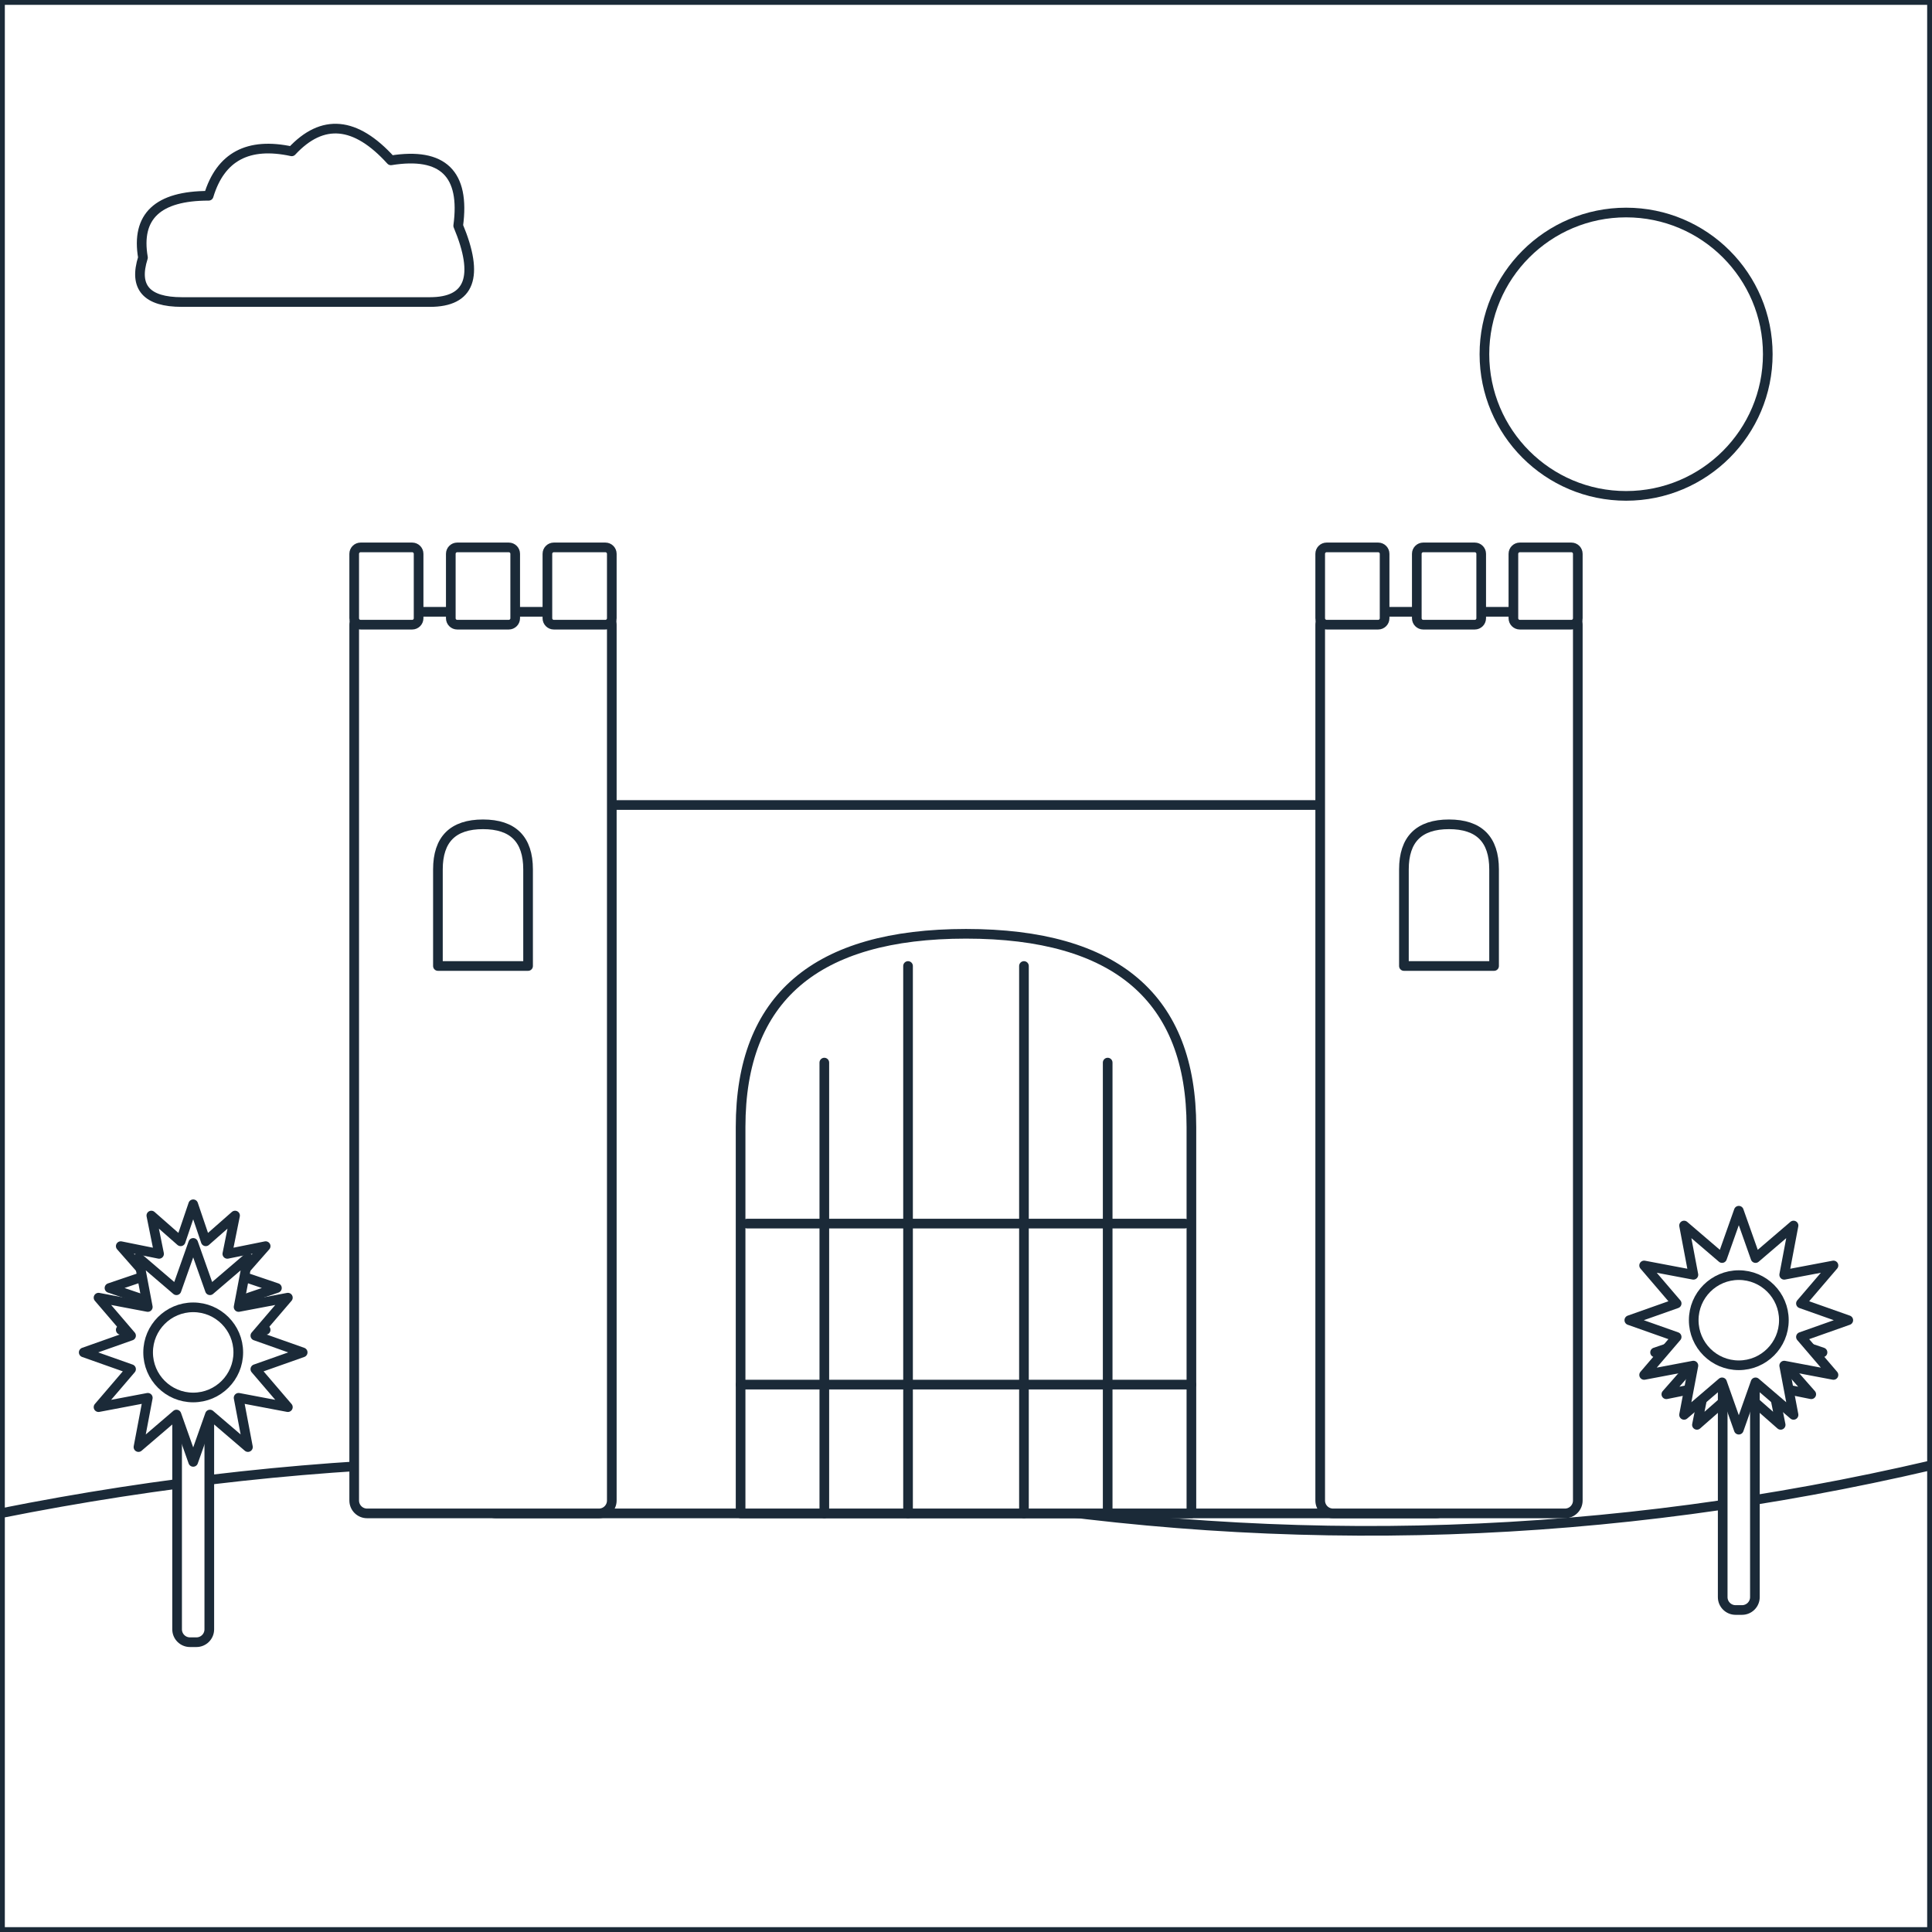
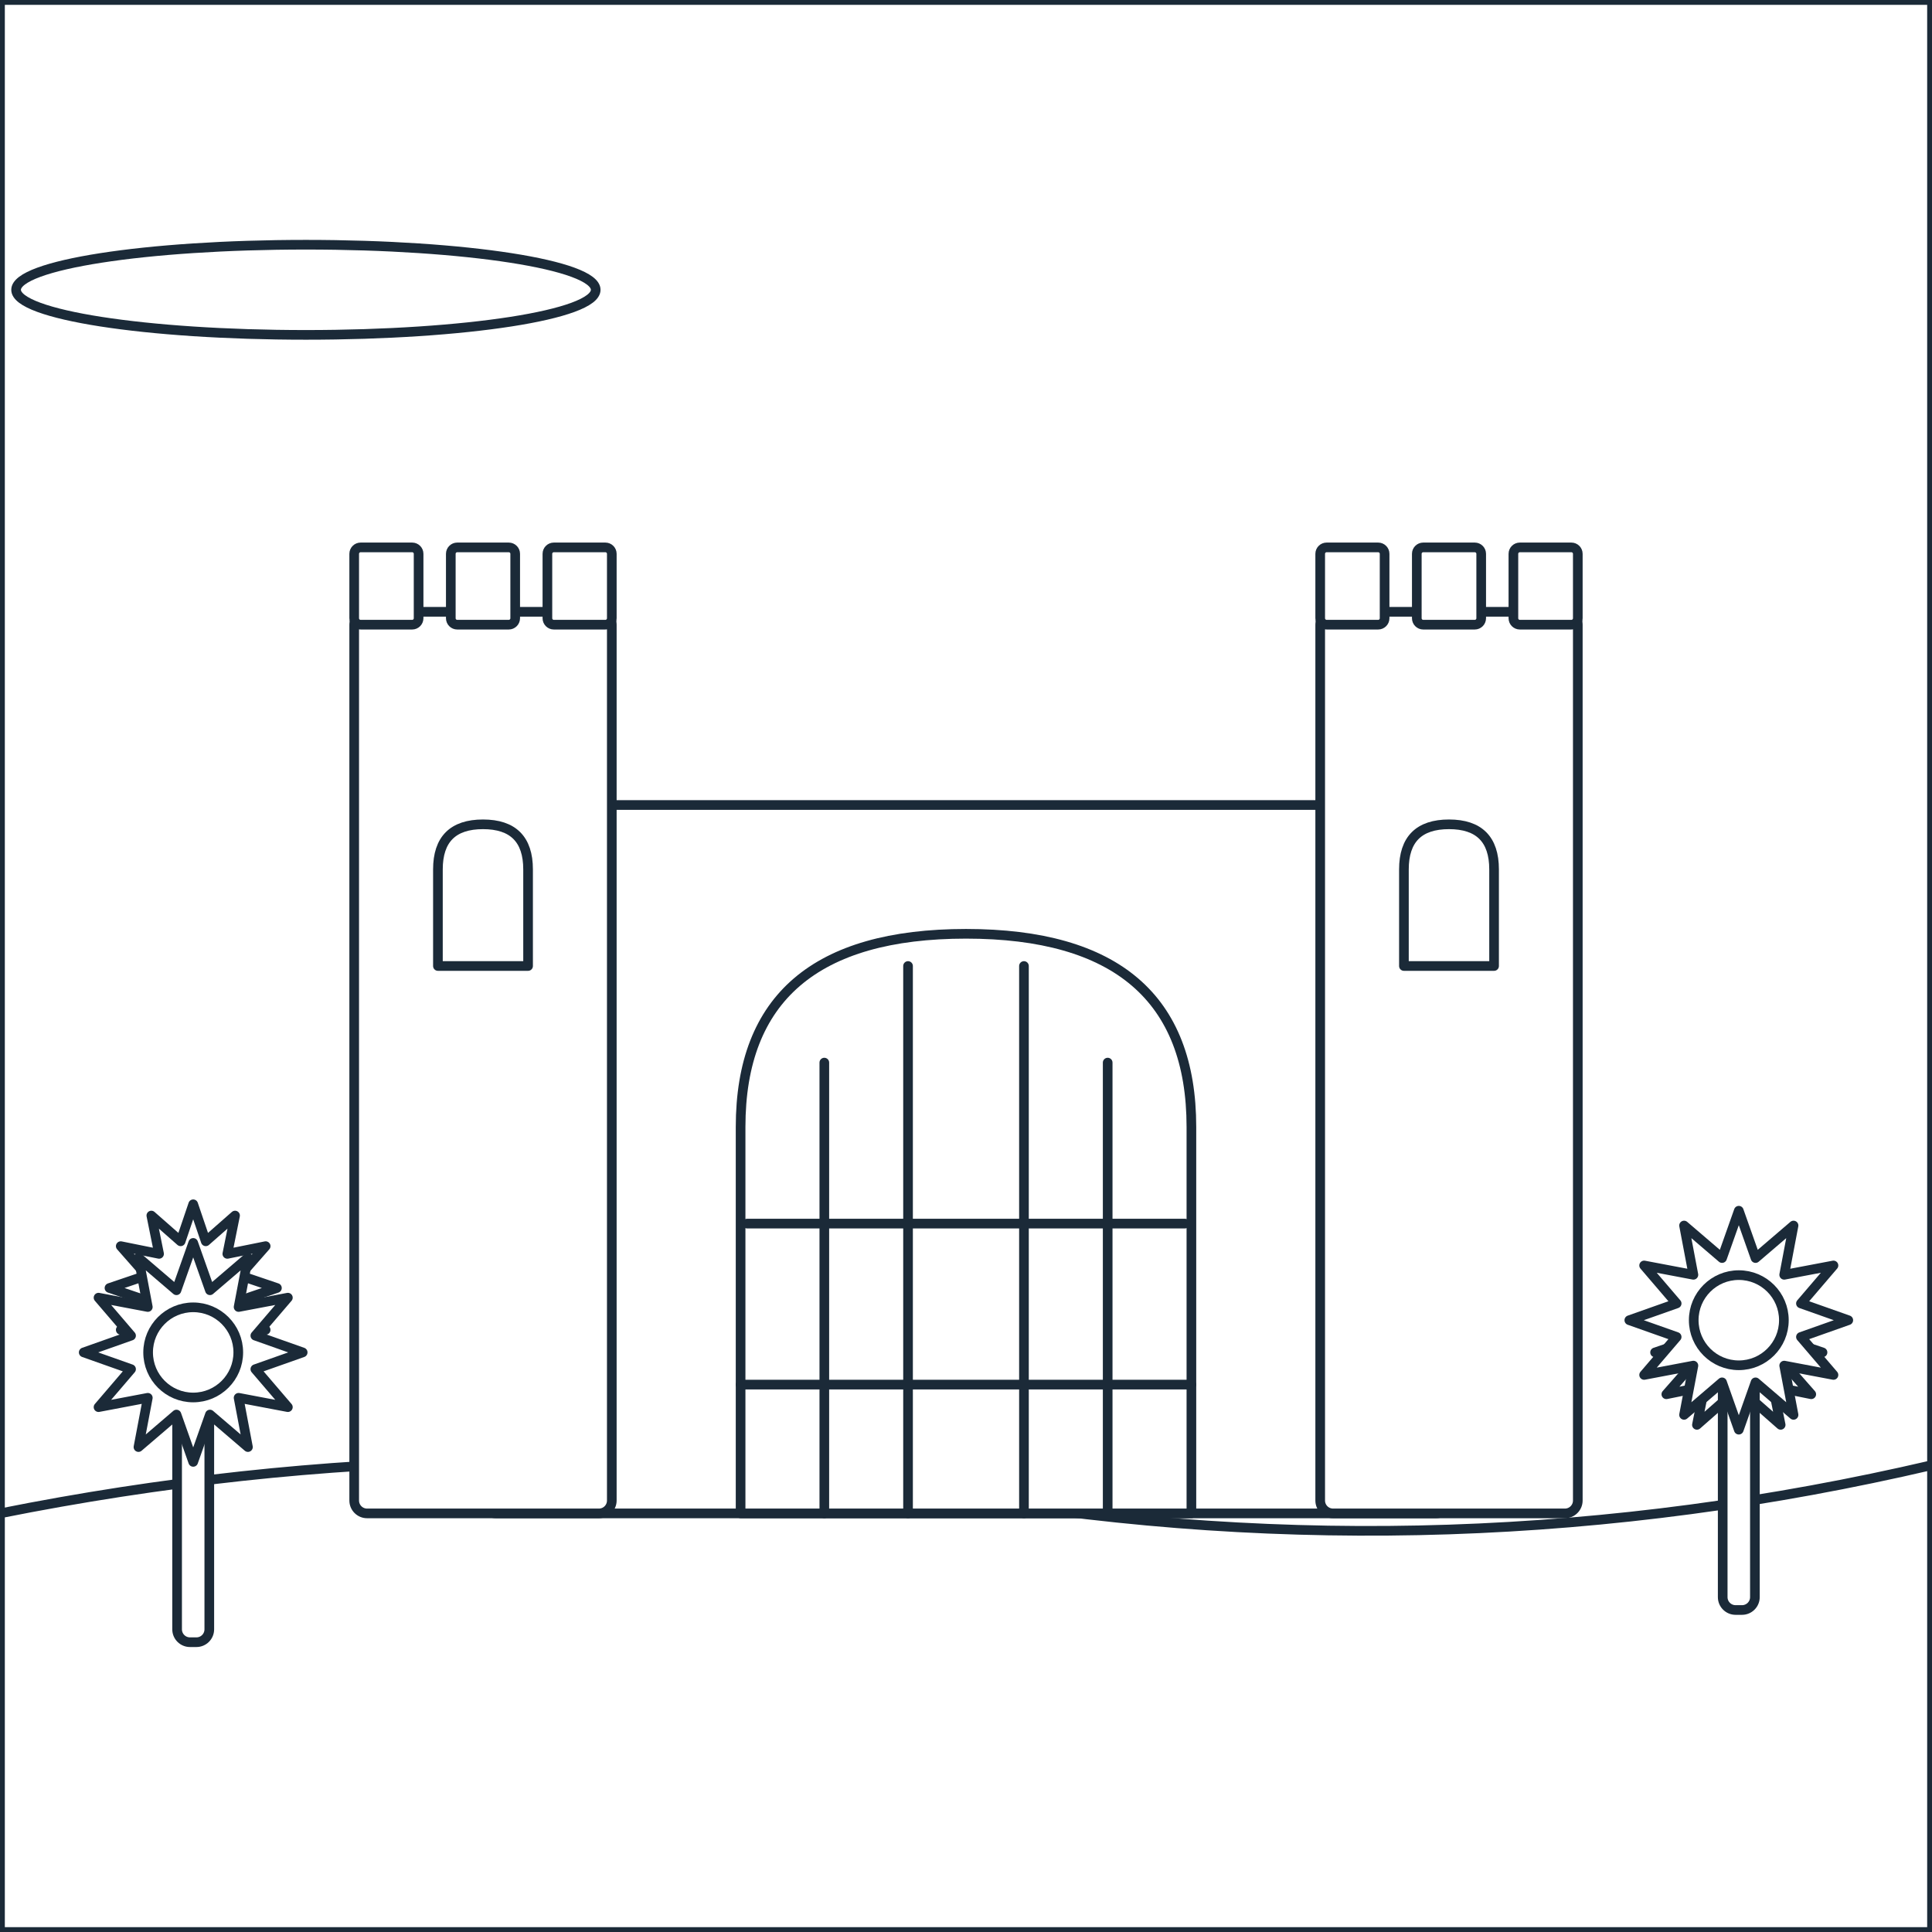
<svg xmlns="http://www.w3.org/2000/svg" viewBox="0 0 600 600" data-picture="cong-thanh--mua-he-huong-duong">
  <g class="scene-back">
    <rect x="0" y="0" width="600" height="600" rx="0" id="r-nen-troi" data-region="nen-troi" class="region" fill="#FFFFFF" stroke="#1B2A38" stroke-width="3" stroke-linejoin="round" />
-     <ellipse cx="505" cy="110" rx="44" ry="44" id="r-mat-troi" data-region="mat-troi" class="region" fill="#FFFFFF" stroke="#1B2A38" stroke-width="3" stroke-linejoin="round" />
-     <path d="M 56.5 93.8 Q 40 93.8 44.4 80 Q 41.1 60.8 64.8 60.8 Q 70.3 42.6 90.6 47 Q 104.9 31.6 121.4 49.8 Q 145.6 45.9 142.3 70.1 Q 152.2 93.8 133.5 93.8 Z" id="r-may-1" data-region="may-1" class="region" fill="#FFFFFF" stroke="#1B2A38" stroke-width="3" stroke-linejoin="round" />
+     <ellipse cx="95" cy="90" rx="90" ry="14" id="r-dai-may-1" data-region="dai-may-1" class="region" fill="#FFFFFF" stroke="#1B2A38" stroke-width="3" stroke-linejoin="round" />
    <polygon points="60,374 63.9,385.5 73,377.5 70.6,389.4 82.5,387 74.5,396.1 86,400 74.5,403.9 82.5,413 70.6,410.6 73,422.5 63.9,414.5 60,426 56.1,414.5 47,422.5 49.4,410.6 37.5,413 45.5,403.9 34,400 45.5,396.1 37.5,387 49.4,389.4 47,377.5 56.1,385.5" id="r-huong-duong-xa-1" data-region="huong-duong-xa-1" class="region" fill="#FFFFFF" stroke="#1B2A38" stroke-width="3" stroke-linejoin="round" />
    <polygon points="220,394 223.9,405.5 233,397.5 230.6,409.4 242.5,407 234.5,416.1 246,420 234.5,423.9 242.5,433 230.6,430.6 233,442.5 223.9,434.5 220,446 216.1,434.5 207,442.5 209.4,430.6 197.5,433 205.5,423.9 194,420 205.5,416.1 197.5,407 209.4,409.4 207,397.5 216.1,405.5" id="r-huong-duong-xa-2" data-region="huong-duong-xa-2" class="region" fill="#FFFFFF" stroke="#1B2A38" stroke-width="3" stroke-linejoin="round" />
    <polygon points="380,374 383.9,385.5 393,377.5 390.6,389.4 402.5,387 394.5,396.1 406,400 394.5,403.9 402.5,413 390.6,410.6 393,422.5 383.9,414.5 380,426 376.1,414.5 367,422.5 369.4,410.6 357.5,413 365.5,403.9 354,400 365.5,396.1 357.5,387 369.4,389.4 367,377.5 376.1,385.5" id="r-huong-duong-xa-3" data-region="huong-duong-xa-3" class="region" fill="#FFFFFF" stroke="#1B2A38" stroke-width="3" stroke-linejoin="round" />
    <polygon points="540,394 543.9,405.5 553,397.5 550.6,409.4 562.5,407 554.5,416.1 566,420 554.5,423.9 562.5,433 550.6,430.6 553,442.5 543.9,434.5 540,446 536.1,434.5 527,442.5 529.4,430.6 517.5,433 525.5,423.9 514,420 525.5,416.1 517.5,407 529.4,409.4 527,397.5 536.1,405.5" id="r-huong-duong-xa-4" data-region="huong-duong-xa-4" class="region" fill="#FFFFFF" stroke="#1B2A38" stroke-width="3" stroke-linejoin="round" />
    <path d="M 0 470 Q 150 440 300 465 Q 450 490 600 455 L 600 600 L 0 600 Z" id="r-nen-dat" data-region="nen-dat" class="region" fill="#FFFFFF" stroke="#1B2A38" stroke-width="3" stroke-linejoin="round" />
  </g>
  <g id="subject" class="subject anim-wiggle">
    <rect x="150" y="250" width="300" height="220" rx="4" id="r-tuong-cong" data-region="tuong-cong" class="region" fill="#FFFFFF" stroke="#1B2A38" stroke-width="3" stroke-linejoin="round" />
    <rect x="110" y="190" width="80" height="280" rx="4" id="r-thap-cong-trai" data-region="thap-cong-trai" class="region" fill="#FFFFFF" stroke="#1B2A38" stroke-width="3" stroke-linejoin="round" />
    <rect x="410" y="190" width="80" height="280" rx="4" id="r-thap-cong-phai" data-region="thap-cong-phai" class="region" fill="#FFFFFF" stroke="#1B2A38" stroke-width="3" stroke-linejoin="round" />
    <rect x="110" y="170" width="20" height="24" rx="2" id="r-rang-trai-1" data-region="rang-trai-1" class="region" fill="#FFFFFF" stroke="#1B2A38" stroke-width="3" stroke-linejoin="round" />
    <rect x="140" y="170" width="20" height="24" rx="2" id="r-rang-trai-2" data-region="rang-trai-2" class="region" fill="#FFFFFF" stroke="#1B2A38" stroke-width="3" stroke-linejoin="round" />
    <rect x="170" y="170" width="20" height="24" rx="2" id="r-rang-trai-3" data-region="rang-trai-3" class="region" fill="#FFFFFF" stroke="#1B2A38" stroke-width="3" stroke-linejoin="round" />
    <rect x="410" y="170" width="20" height="24" rx="2" id="r-rang-phai-1" data-region="rang-phai-1" class="region" fill="#FFFFFF" stroke="#1B2A38" stroke-width="3" stroke-linejoin="round" />
    <rect x="440" y="170" width="20" height="24" rx="2" id="r-rang-phai-2" data-region="rang-phai-2" class="region" fill="#FFFFFF" stroke="#1B2A38" stroke-width="3" stroke-linejoin="round" />
    <rect x="470" y="170" width="20" height="24" rx="2" id="r-rang-phai-3" data-region="rang-phai-3" class="region" fill="#FFFFFF" stroke="#1B2A38" stroke-width="3" stroke-linejoin="round" />
    <path d="M 230 470 L 230 350 Q 230 290 300 290 Q 370 290 370 350 L 370 470 Z" id="r-vom-cong" data-region="vom-cong" class="region" fill="#FFFFFF" stroke="#1B2A38" stroke-width="3" stroke-linejoin="round" />
    <g class="deco" pointer-events="none">
      <path d="M 256 330 L 256 470 M 282 300 L 282 470 M 318 300 L 318 470 M 344 330 L 344 470 M 232 380 L 368 380 M 230 430 L 370 430" fill="none" stroke="#1B2A38" stroke-width="3" stroke-linecap="round" stroke-linejoin="round" />
    </g>
    <path d="M 136 300 L 136 270 Q 136 256 150 256 Q 164 256 164 270 L 164 300 Z" id="r-cua-so-cong-trai" data-region="cua-so-cong-trai" class="region" fill="#FFFFFF" stroke="#1B2A38" stroke-width="3" stroke-linejoin="round" />
    <path d="M 436 300 L 436 270 Q 436 256 450 256 Q 464 256 464 270 L 464 300 Z" id="r-cua-so-cong-phai" data-region="cua-so-cong-phai" class="region" fill="#FFFFFF" stroke="#1B2A38" stroke-width="3" stroke-linejoin="round" />
  </g>
  <g class="scene-front">
    <rect x="55" y="420" width="10" height="90" rx="4" id="r-than-huong-duong-1" data-region="than-huong-duong-1" class="region" fill="#FFFFFF" stroke="#1B2A38" stroke-width="3" stroke-linejoin="round" />
    <polygon points="60,386 65.2,400.7 77,390.6 74.1,405.9 89.4,403 79.3,414.8 94,420 79.3,425.2 89.4,437 74.1,434.1 77,449.4 65.2,439.3 60,454 54.8,439.3 43,449.4 45.9,434.1 30.6,437 40.7,425.2 26,420 40.7,414.8 30.6,403 45.9,405.9 43,390.6 54.8,400.7" id="r-canh-huong-duong-1" data-region="canh-huong-duong-1" class="region" fill="#FFFFFF" stroke="#1B2A38" stroke-width="3" stroke-linejoin="round" />
    <ellipse cx="60" cy="420" rx="14" ry="14" id="r-nhuy-huong-duong-1" data-region="nhuy-huong-duong-1" class="region" fill="#FFFFFF" stroke="#1B2A38" stroke-width="3" stroke-linejoin="round" />
    <rect x="535" y="410" width="10" height="90" rx="4" id="r-than-huong-duong-2" data-region="than-huong-duong-2" class="region" fill="#FFFFFF" stroke="#1B2A38" stroke-width="3" stroke-linejoin="round" />
    <polygon points="540,376 545.2,390.7 557,380.6 554.1,395.9 569.4,393 559.3,404.8 574,410 559.3,415.2 569.4,427 554.1,424.1 557,439.4 545.2,429.3 540,444 534.8,429.3 523,439.4 525.9,424.1 510.6,427 520.7,415.2 506,410 520.7,404.8 510.6,393 525.9,395.9 523,380.6 534.8,390.7" id="r-canh-huong-duong-2" data-region="canh-huong-duong-2" class="region" fill="#FFFFFF" stroke="#1B2A38" stroke-width="3" stroke-linejoin="round" />
    <ellipse cx="540" cy="410" rx="14" ry="14" id="r-nhuy-huong-duong-2" data-region="nhuy-huong-duong-2" class="region" fill="#FFFFFF" stroke="#1B2A38" stroke-width="3" stroke-linejoin="round" />
  </g>
</svg>
